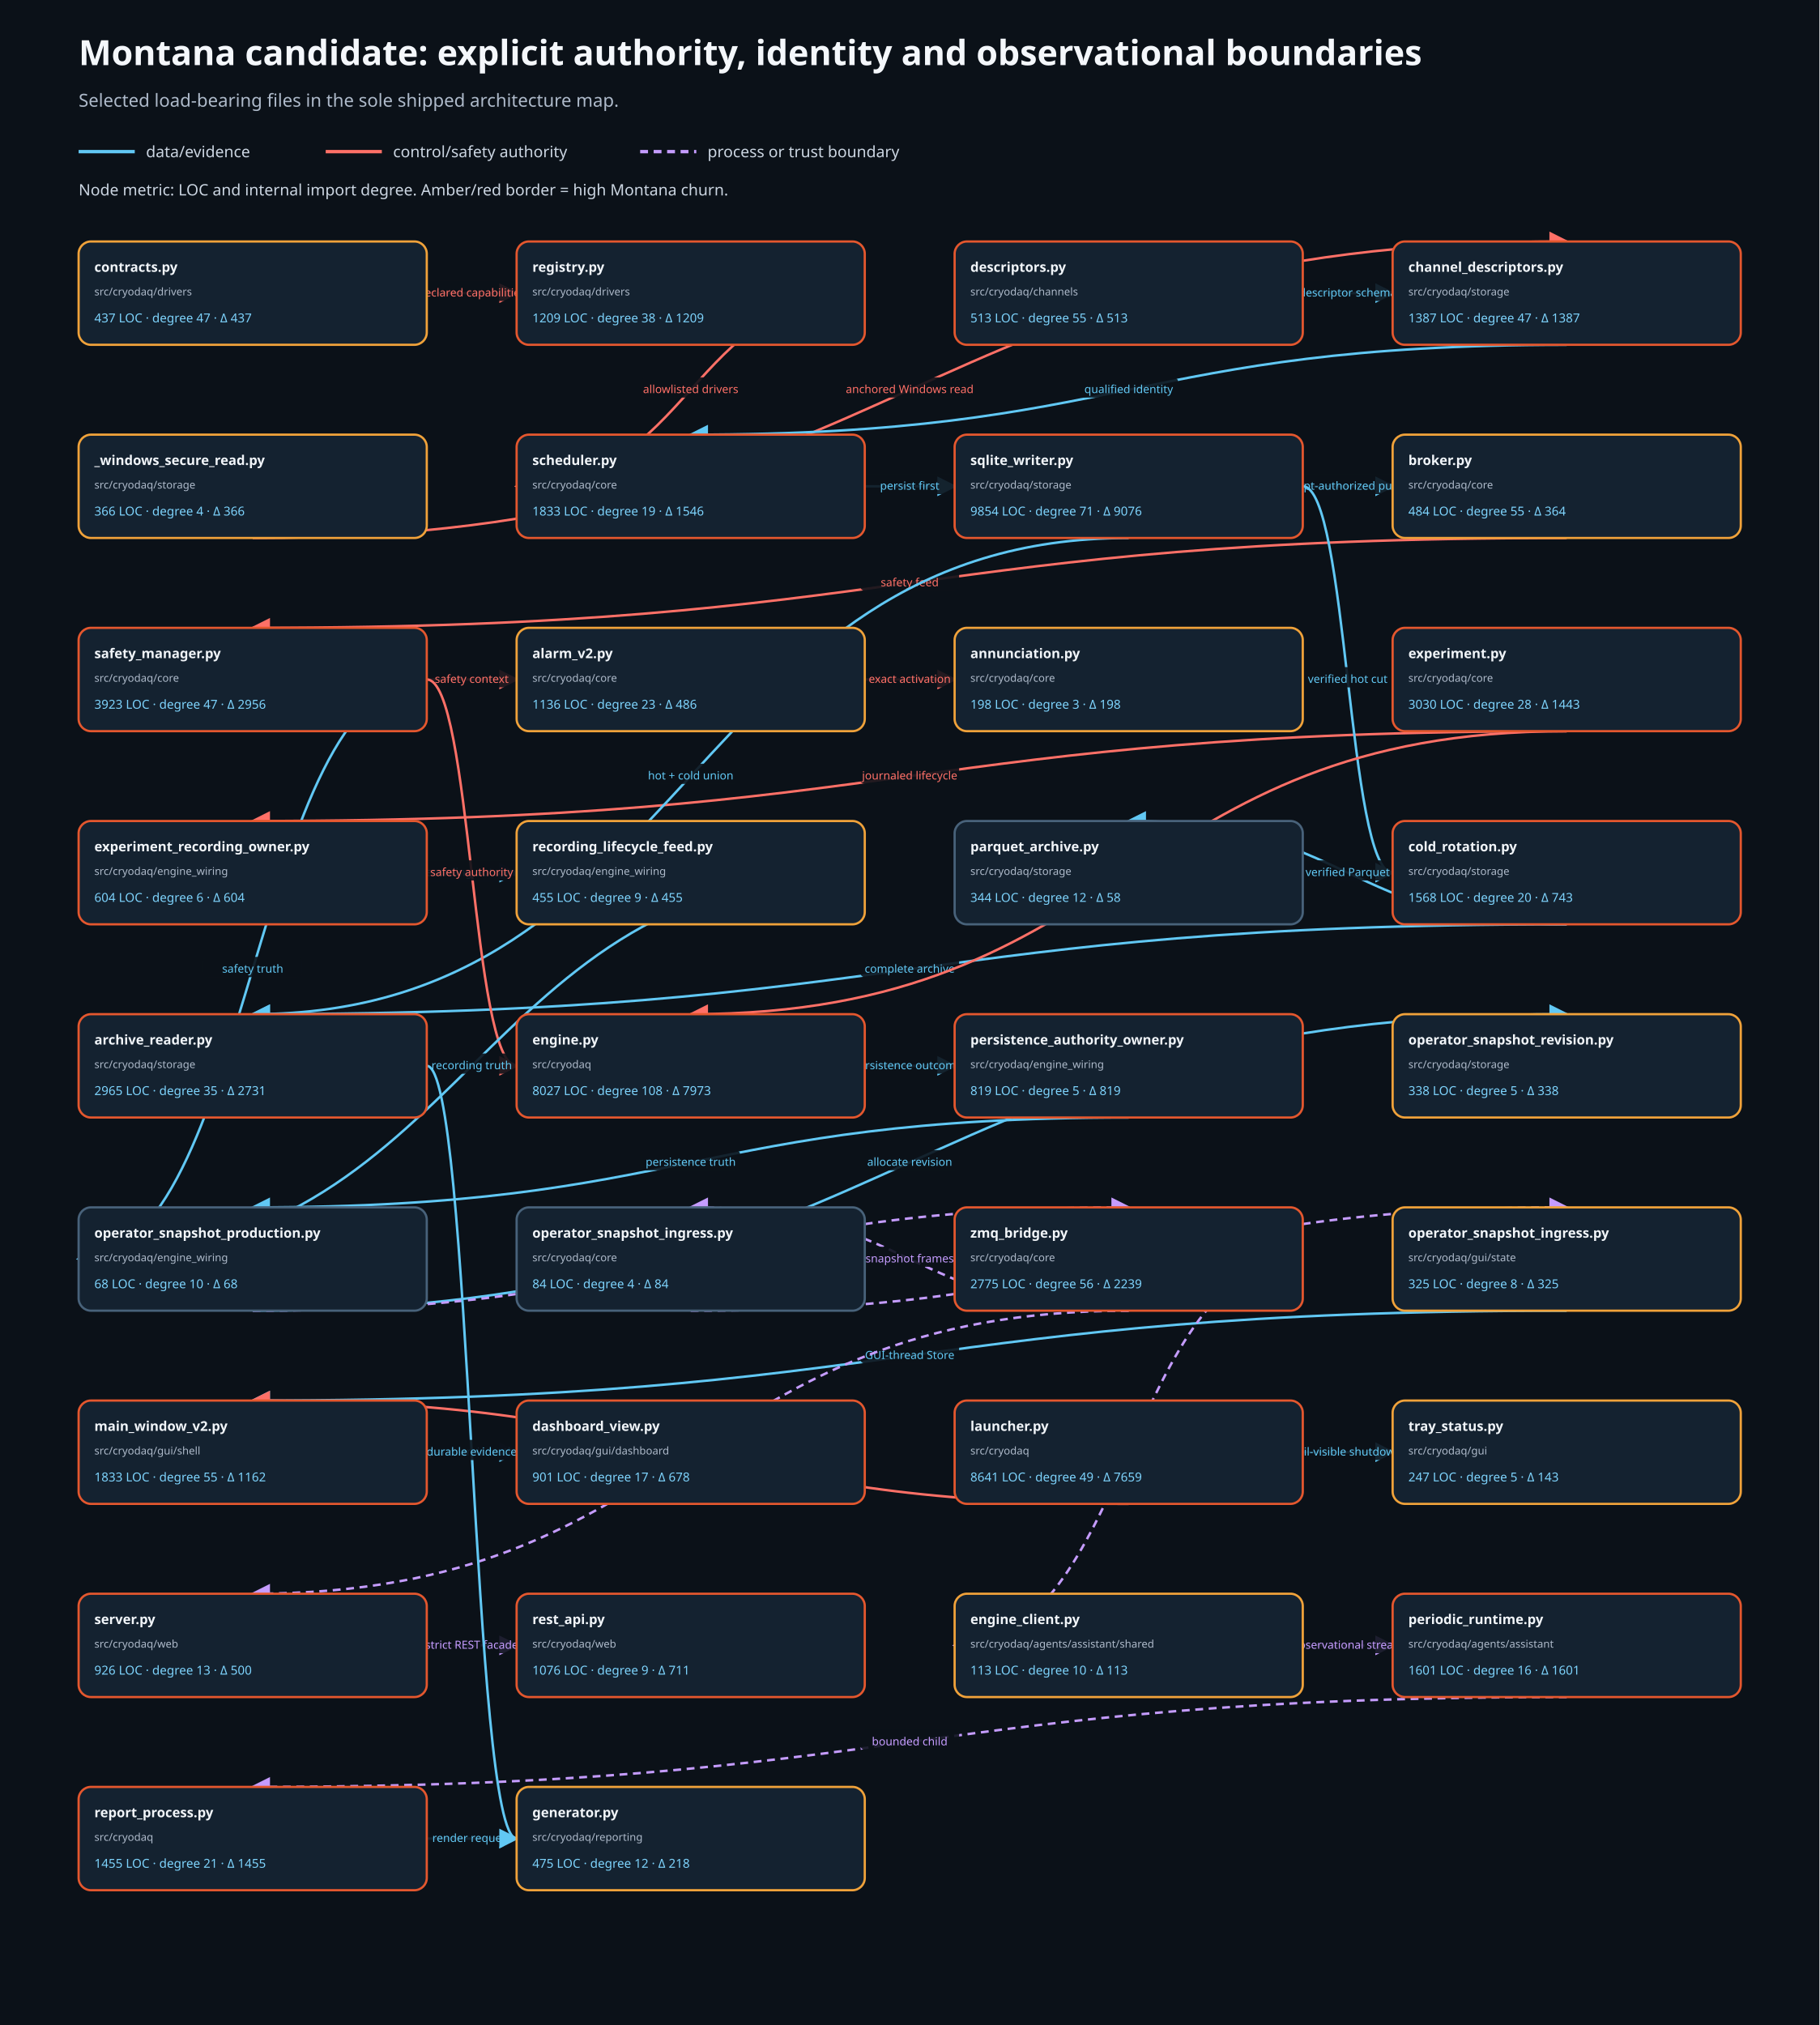
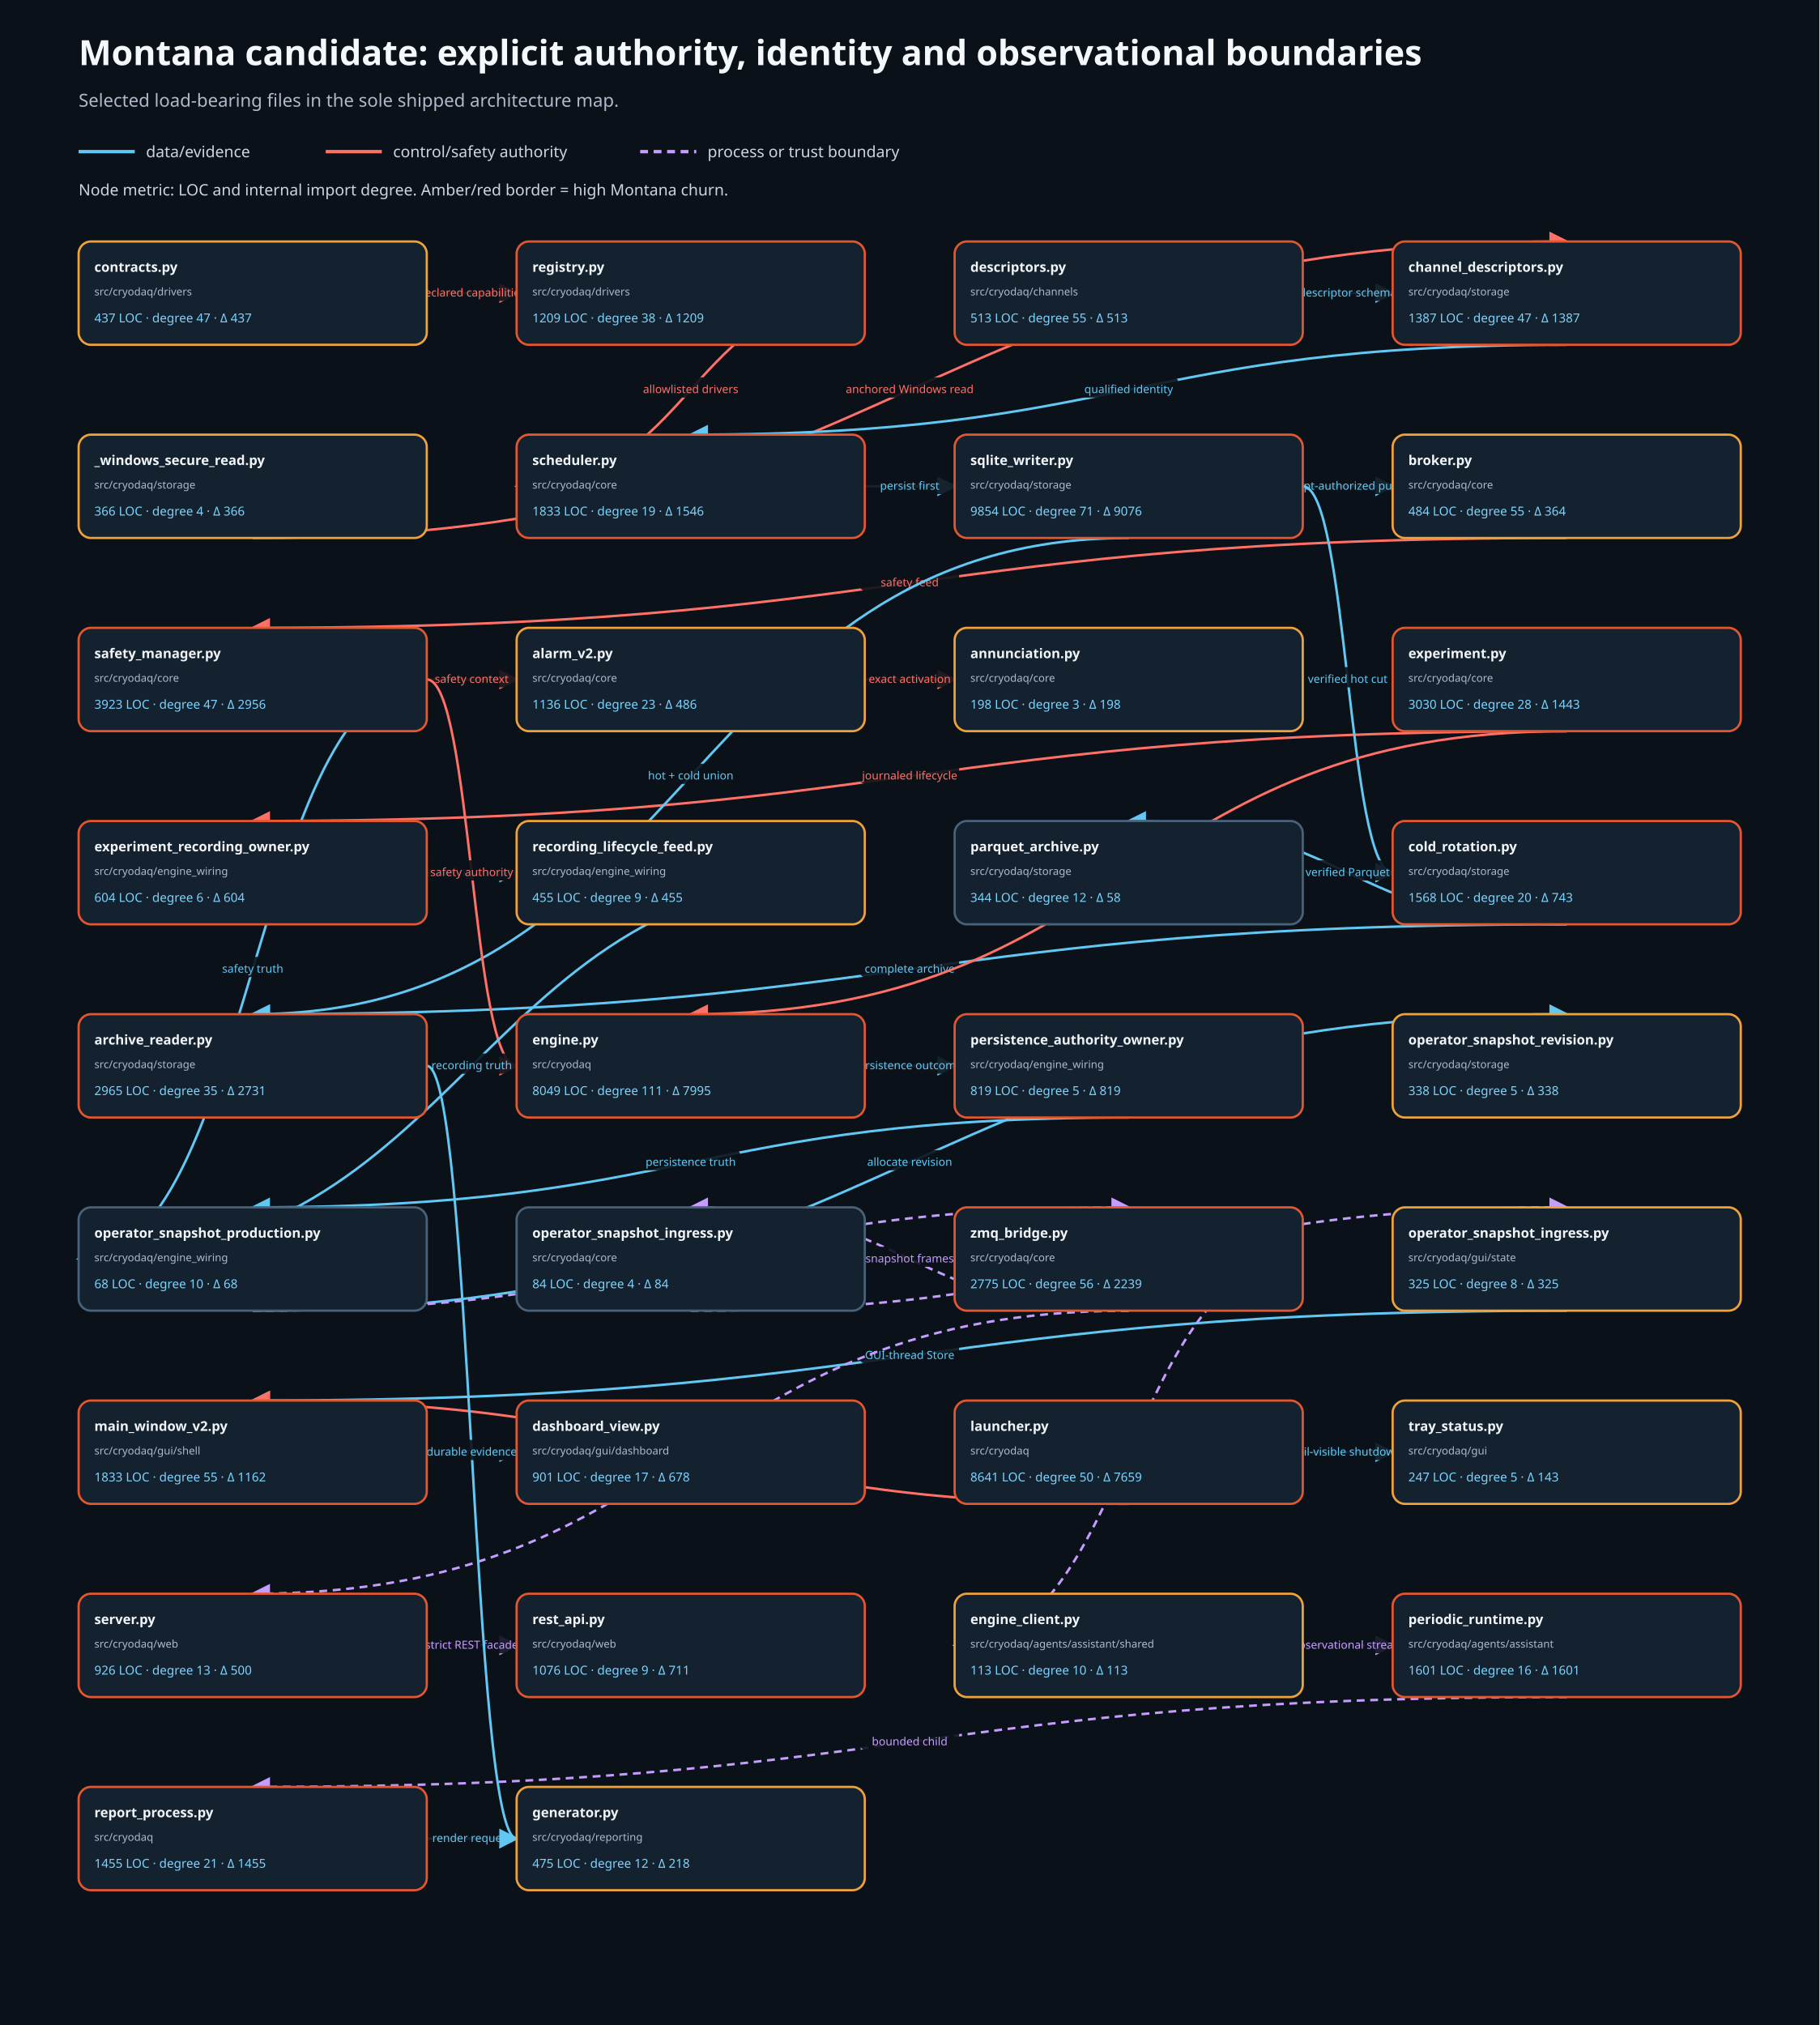
<svg xmlns="http://www.w3.org/2000/svg" role="img" aria-labelledby="title desc" viewBox="0 0 1620 1803" width="1620" height="1803">
  <defs>
    <marker id="dataArrow" markerWidth="8" markerHeight="8" refX="7" refY="4" orient="auto">
      <path d="M0,0 L8,4 L0,8 Z" fill="#61c8f4" />
    </marker>
    <marker id="controlArrow" markerWidth="8" markerHeight="8" refX="7" refY="4" orient="auto">
      <path d="M0,0 L8,4 L0,8 Z" fill="#ff7067" />
    </marker>
    <marker id="boundaryArrow" markerWidth="8" markerHeight="8" refX="7" refY="4" orient="auto">
      <path d="M0,0 L8,4 L0,8 Z" fill="#c59cff" />
    </marker>
  </defs>
  <rect width="100%" height="100%" fill="#0b1118" />
  <text x="70" y="58" fill="#f4f7fb" font-family="Segoe UI, sans-serif" font-size="31" font-weight="700">Montana candidate: explicit authority, identity and observational boundaries</text>
  <text x="70" y="95" fill="#aebaca" font-family="Segoe UI, sans-serif" font-size="16">Selected load-bearing files in the sole shipped architecture map.</text>
  <g aria-label="Legend" font-family="Segoe UI, sans-serif" font-size="14">
    <line x1="70" y1="135" x2="120" y2="135" stroke="#61c8f4" stroke-width="3" />
    <text x="130" y="140" fill="#cbd5e1">data/evidence</text>
    <line x1="290" y1="135" x2="340" y2="135" stroke="#ff7067" stroke-width="3" />
    <text x="350" y="140" fill="#cbd5e1">control/safety authority</text>
    <line x1="570" y1="135" x2="620" y2="135" stroke="#c59cff" stroke-width="3" stroke-dasharray="7 5" />
    <text x="630" y="140" fill="#cbd5e1">process or trust boundary</text>
    <text x="70" y="174" fill="#cbd5e1">Node metric: LOC and internal import degree. Amber/red border = high Montana churn.</text>
  </g>
  <g class="architecture-edges" fill="none">
    <path d="M380,261.0 C420.0,261.0 420.0,261.0 460,261.0" stroke="#ff7067" stroke-width="2.2" marker-end="url(#controlArrow)" />
    <rect x="376.0" y="250.0" width="88" height="18" rx="4" fill="#0b1118" opacity=".9" />
    <text x="420.0" y="264.0" text-anchor="middle" fill="#ff7067" font-family="Segoe UI, sans-serif" font-size="10">declared capabilities</text>
    <path d="M770,261.0 C615.0,261.0 615.0,433.0 460,433.0" stroke="#ff7067" stroke-width="2.2" marker-end="url(#controlArrow)" />
    <rect x="571.0" y="336.0" width="88" height="18" rx="4" fill="#0b1118" opacity=".9" />
    <text x="615.0" y="350.0" text-anchor="middle" fill="#ff7067" font-family="Segoe UI, sans-serif" font-size="10">allowlisted drivers</text>
    <path d="M1160,261.0 C1200.0,261.0 1200.0,261.0 1240,261.0" stroke="#61c8f4" stroke-width="2.2" marker-end="url(#dataArrow)" />
    <rect x="1156.0" y="250.0" width="88" height="18" rx="4" fill="#0b1118" opacity=".9" />
    <text x="1200.0" y="264.0" text-anchor="middle" fill="#61c8f4" font-family="Segoe UI, sans-serif" font-size="10">descriptor schema</text>
    <path d="M225.0,479 C810.0,479 810.0,215 1395.0,215" stroke="#ff7067" stroke-width="2.2" marker-end="url(#controlArrow)" />
    <rect x="766.0" y="336.0" width="88" height="18" rx="4" fill="#0b1118" opacity=".9" />
    <text x="810.0" y="350.0" text-anchor="middle" fill="#ff7067" font-family="Segoe UI, sans-serif" font-size="10">anchored Windows read</text>
    <path d="M1395.0,307 C1005.0,307 1005.0,387 615.0,387" stroke="#61c8f4" stroke-width="2.2" marker-end="url(#dataArrow)" />
    <rect x="961.0" y="336.0" width="88" height="18" rx="4" fill="#0b1118" opacity=".9" />
    <text x="1005.0" y="350.0" text-anchor="middle" fill="#61c8f4" font-family="Segoe UI, sans-serif" font-size="10">qualified identity</text>
    <path d="M770,433.0 C810.0,433.0 810.0,433.0 850,433.0" stroke="#61c8f4" stroke-width="2.2" marker-end="url(#dataArrow)" />
    <rect x="766.0" y="422.0" width="88" height="18" rx="4" fill="#0b1118" opacity=".9" />
    <text x="810.0" y="436.0" text-anchor="middle" fill="#61c8f4" font-family="Segoe UI, sans-serif" font-size="10">persist first</text>
    <path d="M1160,433.0 C1200.0,433.0 1200.0,433.0 1240,433.0" stroke="#61c8f4" stroke-width="2.2" marker-end="url(#dataArrow)" />
    <rect x="1156.0" y="422.0" width="88" height="18" rx="4" fill="#0b1118" opacity=".9" />
    <text x="1200.0" y="436.0" text-anchor="middle" fill="#61c8f4" font-family="Segoe UI, sans-serif" font-size="10">receipt-authorized publish</text>
    <path d="M1395.0,479 C810.0,479 810.0,559 225.0,559" stroke="#ff7067" stroke-width="2.2" marker-end="url(#controlArrow)" />
    <rect x="766.0" y="508.0" width="88" height="18" rx="4" fill="#0b1118" opacity=".9" />
    <text x="810.0" y="522.0" text-anchor="middle" fill="#ff7067" font-family="Segoe UI, sans-serif" font-size="10">safety feed</text>
    <path d="M380,605.0 C420.0,605.0 420.0,605.0 460,605.0" stroke="#ff7067" stroke-width="2.2" marker-end="url(#controlArrow)" />
    <rect x="376.0" y="594.0" width="88" height="18" rx="4" fill="#0b1118" opacity=".9" />
    <text x="420.0" y="608.0" text-anchor="middle" fill="#ff7067" font-family="Segoe UI, sans-serif" font-size="10">safety context</text>
    <path d="M770,605.0 C810.0,605.0 810.0,605.0 850,605.0" stroke="#ff7067" stroke-width="2.2" marker-end="url(#controlArrow)" />
    <rect x="766.0" y="594.0" width="88" height="18" rx="4" fill="#0b1118" opacity=".9" />
    <text x="810.0" y="608.0" text-anchor="middle" fill="#ff7067" font-family="Segoe UI, sans-serif" font-size="10">exact activation</text>
    <path d="M1395.0,651 C810.0,651 810.0,731 225.0,731" stroke="#ff7067" stroke-width="2.2" marker-end="url(#controlArrow)" />
    <rect x="766.0" y="680.0" width="88" height="18" rx="4" fill="#0b1118" opacity=".9" />
    <text x="810.0" y="694.0" text-anchor="middle" fill="#ff7067" font-family="Segoe UI, sans-serif" font-size="10">journaled lifecycle</text>
    <path d="M380,777.0 C420.0,777.0 420.0,777.0 460,777.0" stroke="#61c8f4" stroke-width="2.2" marker-end="url(#dataArrow)" />
    <rect x="376.0" y="766.0" width="88" height="18" rx="4" fill="#0b1118" opacity=".9" />
    <text x="420.0" y="780.0" text-anchor="middle" fill="#61c8f4" font-family="Segoe UI, sans-serif" font-size="10">recording outcome</text>
    <path d="M1160,433.0 C1200.0,433.0 1200.0,777.0 1240,777.0" stroke="#61c8f4" stroke-width="2.2" marker-end="url(#dataArrow)" />
    <rect x="1156.0" y="594.0" width="88" height="18" rx="4" fill="#0b1118" opacity=".9" />
    <text x="1200.0" y="608.0" text-anchor="middle" fill="#61c8f4" font-family="Segoe UI, sans-serif" font-size="10">verified hot cut</text>
    <path d="M1395.0,823 C1200.0,823 1200.0,731 1005.0,731" stroke="#61c8f4" stroke-width="2.2" marker-end="url(#dataArrow)" />
    <rect x="1156.0" y="766.0" width="88" height="18" rx="4" fill="#0b1118" opacity=".9" />
    <text x="1200.0" y="780.0" text-anchor="middle" fill="#61c8f4" font-family="Segoe UI, sans-serif" font-size="10">verified Parquet</text>
    <path d="M1395.0,823 C810.0,823 810.0,903 225.0,903" stroke="#61c8f4" stroke-width="2.2" marker-end="url(#dataArrow)" />
    <rect x="766.0" y="852.0" width="88" height="18" rx="4" fill="#0b1118" opacity=".9" />
    <text x="810.0" y="866.0" text-anchor="middle" fill="#61c8f4" font-family="Segoe UI, sans-serif" font-size="10">complete archive</text>
    <path d="M1005.0,479 C615.0,479 615.0,903 225.0,903" stroke="#61c8f4" stroke-width="2.2" marker-end="url(#dataArrow)" />
    <rect x="571.0" y="680.0" width="88" height="18" rx="4" fill="#0b1118" opacity=".9" />
    <text x="615.0" y="694.0" text-anchor="middle" fill="#61c8f4" font-family="Segoe UI, sans-serif" font-size="10">hot + cold union</text>
    <path d="M380,605.0 C420.0,605.0 420.0,949.0 460,949.0" stroke="#ff7067" stroke-width="2.2" marker-end="url(#controlArrow)" />
    <rect x="376.0" y="766.0" width="88" height="18" rx="4" fill="#0b1118" opacity=".9" />
    <text x="420.0" y="780.0" text-anchor="middle" fill="#ff7067" font-family="Segoe UI, sans-serif" font-size="10">safety authority</text>
    <path d="M1395.0,651 C1005.0,651 1005.0,903 615.0,903" stroke="#ff7067" stroke-width="2.2" marker-end="url(#controlArrow)" />
    <rect x="961.0" y="766.0" width="88" height="18" rx="4" fill="#0b1118" opacity=".9" />
    <text x="1005.0" y="780.0" text-anchor="middle" fill="#ff7067" font-family="Segoe UI, sans-serif" font-size="10">experiment commands</text>
    <path d="M770,949.0 C810.0,949.0 810.0,949.0 850,949.0" stroke="#61c8f4" stroke-width="2.2" marker-end="url(#dataArrow)" />
    <rect x="766.0" y="938.0" width="88" height="18" rx="4" fill="#0b1118" opacity=".9" />
    <text x="810.0" y="952.0" text-anchor="middle" fill="#61c8f4" font-family="Segoe UI, sans-serif" font-size="10">persistence outcomes</text>
    <path d="M770,777.0 C420.0,777.0 420.0,1121.0 70,1121.0" stroke="#61c8f4" stroke-width="2.2" marker-end="url(#dataArrow)" />
    <rect x="376.0" y="938.0" width="88" height="18" rx="4" fill="#0b1118" opacity=".9" />
    <text x="420.0" y="952.0" text-anchor="middle" fill="#61c8f4" font-family="Segoe UI, sans-serif" font-size="10">recording truth</text>
    <path d="M1005.0,995 C615.0,995 615.0,1075 225.0,1075" stroke="#61c8f4" stroke-width="2.2" marker-end="url(#dataArrow)" />
    <rect x="571.0" y="1024.0" width="88" height="18" rx="4" fill="#0b1118" opacity=".9" />
    <text x="615.0" y="1038.0" text-anchor="middle" fill="#61c8f4" font-family="Segoe UI, sans-serif" font-size="10">persistence truth</text>
    <path d="M380,605.0 C225.0,605.0 225.0,1121.0 70,1121.0" stroke="#61c8f4" stroke-width="2.2" marker-end="url(#dataArrow)" />
    <rect x="181.0" y="852.0" width="88" height="18" rx="4" fill="#0b1118" opacity=".9" />
    <text x="225.0" y="866.0" text-anchor="middle" fill="#61c8f4" font-family="Segoe UI, sans-serif" font-size="10">safety truth</text>
    <path d="M225.0,1167 C810.0,1167 810.0,903 1395.0,903" stroke="#61c8f4" stroke-width="2.2" marker-end="url(#dataArrow)" />
    <rect x="766.0" y="1024.0" width="88" height="18" rx="4" fill="#0b1118" opacity=".9" />
    <text x="810.0" y="1038.0" text-anchor="middle" fill="#61c8f4" font-family="Segoe UI, sans-serif" font-size="10">allocate revision</text>
    <path d="M225.0,1167 C615.0,1167 615.0,1075 1005.0,1075" stroke="#c59cff" stroke-width="2.2" marker-end="url(#boundaryArrow)" stroke-dasharray="7 5" />
    <rect x="571.0" y="1110.0" width="88" height="18" rx="4" fill="#0b1118" opacity=".9" />
    <text x="615.0" y="1124.0" text-anchor="middle" fill="#c59cff" font-family="Segoe UI, sans-serif" font-size="10">revisioned PUB</text>
    <path d="M1005.0,1167 C810.0,1167 810.0,1075 615.0,1075" stroke="#c59cff" stroke-width="2.2" marker-end="url(#boundaryArrow)" stroke-dasharray="7 5" />
    <rect x="766.0" y="1110.0" width="88" height="18" rx="4" fill="#0b1118" opacity=".9" />
    <text x="810.0" y="1124.0" text-anchor="middle" fill="#c59cff" font-family="Segoe UI, sans-serif" font-size="10">snapshot frames</text>
    <path d="M615.0,1167 C1005.0,1167 1005.0,1075 1395.0,1075" stroke="#c59cff" stroke-width="2.2" marker-end="url(#boundaryArrow)" stroke-dasharray="7 5" />
    <rect x="961.0" y="1110.0" width="88" height="18" rx="4" fill="#0b1118" opacity=".9" />
    <text x="1005.0" y="1124.0" text-anchor="middle" fill="#c59cff" font-family="Segoe UI, sans-serif" font-size="10">bounded queue</text>
    <path d="M1395.0,1167 C810.0,1167 810.0,1247 225.0,1247" stroke="#61c8f4" stroke-width="2.2" marker-end="url(#dataArrow)" />
    <rect x="766.0" y="1196.0" width="88" height="18" rx="4" fill="#0b1118" opacity=".9" />
    <text x="810.0" y="1210.0" text-anchor="middle" fill="#61c8f4" font-family="Segoe UI, sans-serif" font-size="10">GUI-thread Store</text>
    <path d="M380,1293.0 C420.0,1293.0 420.0,1293.0 460,1293.0" stroke="#61c8f4" stroke-width="2.2" marker-end="url(#dataArrow)" />
    <rect x="376.0" y="1282.0" width="88" height="18" rx="4" fill="#0b1118" opacity=".9" />
    <text x="420.0" y="1296.0" text-anchor="middle" fill="#61c8f4" font-family="Segoe UI, sans-serif" font-size="10">panoramic truth</text>
    <path d="M1005.0,1339 C615.0,1339 615.0,1247 225.0,1247" stroke="#ff7067" stroke-width="2.2" marker-end="url(#controlArrow)" />
    <rect x="571.0" y="1282.0" width="88" height="18" rx="4" fill="#0b1118" opacity=".9" />
    <text x="615.0" y="1296.0" text-anchor="middle" fill="#ff7067" font-family="Segoe UI, sans-serif" font-size="10">owns GUI lifecycle</text>
    <path d="M1160,1293.0 C1200.0,1293.0 1200.0,1293.0 1240,1293.0" stroke="#61c8f4" stroke-width="2.2" marker-end="url(#dataArrow)" />
    <rect x="1156.0" y="1282.0" width="88" height="18" rx="4" fill="#0b1118" opacity=".9" />
    <text x="1200.0" y="1296.0" text-anchor="middle" fill="#61c8f4" font-family="Segoe UI, sans-serif" font-size="10">fail-visible shutdown</text>
    <path d="M1005.0,1167 C615.0,1167 615.0,1419 225.0,1419" stroke="#c59cff" stroke-width="2.2" marker-end="url(#boundaryArrow)" stroke-dasharray="7 5" />
    <rect x="571.0" y="1282.0" width="88" height="18" rx="4" fill="#0b1118" opacity=".9" />
    <text x="615.0" y="1296.0" text-anchor="middle" fill="#c59cff" font-family="Segoe UI, sans-serif" font-size="10">monitoring transport</text>
    <path d="M380,1465.0 C420.0,1465.0 420.0,1465.0 460,1465.0" stroke="#c59cff" stroke-width="2.2" marker-end="url(#boundaryArrow)" stroke-dasharray="7 5" />
    <rect x="376.0" y="1454.0" width="88" height="18" rx="4" fill="#0b1118" opacity=".9" />
    <text x="420.0" y="1468.0" text-anchor="middle" fill="#c59cff" font-family="Segoe UI, sans-serif" font-size="10">strict REST facade</text>
    <path d="M1160,1121.0 C1005.0,1121.0 1005.0,1465.0 850,1465.0" stroke="#c59cff" stroke-width="2.2" marker-end="url(#boundaryArrow)" stroke-dasharray="7 5" />
    <rect x="961.0" y="1282.0" width="88" height="18" rx="4" fill="#0b1118" opacity=".9" />
    <text x="1005.0" y="1296.0" text-anchor="middle" fill="#c59cff" font-family="Segoe UI, sans-serif" font-size="10">allowlisted query</text>
    <path d="M1160,1465.0 C1200.0,1465.0 1200.0,1465.0 1240,1465.0" stroke="#c59cff" stroke-width="2.2" marker-end="url(#boundaryArrow)" stroke-dasharray="7 5" />
    <rect x="1156.0" y="1454.0" width="88" height="18" rx="4" fill="#0b1118" opacity=".9" />
    <text x="1200.0" y="1468.0" text-anchor="middle" fill="#c59cff" font-family="Segoe UI, sans-serif" font-size="10">observational stream</text>
    <path d="M1395.0,1511 C810.0,1511 810.0,1591 225.0,1591" stroke="#c59cff" stroke-width="2.2" marker-end="url(#boundaryArrow)" stroke-dasharray="7 5" />
    <rect x="766.0" y="1540.0" width="88" height="18" rx="4" fill="#0b1118" opacity=".9" />
    <text x="810.0" y="1554.0" text-anchor="middle" fill="#c59cff" font-family="Segoe UI, sans-serif" font-size="10">bounded child</text>
    <path d="M380,1637.0 C420.0,1637.0 420.0,1637.0 460,1637.0" stroke="#61c8f4" stroke-width="2.2" marker-end="url(#dataArrow)" />
    <rect x="376.0" y="1626.0" width="88" height="18" rx="4" fill="#0b1118" opacity=".9" />
    <text x="420.0" y="1640.0" text-anchor="middle" fill="#61c8f4" font-family="Segoe UI, sans-serif" font-size="10">render request</text>
    <path d="M380,949.0 C420.0,949.0 420.0,1637.0 460,1637.0" stroke="#61c8f4" stroke-width="2.2" marker-end="url(#dataArrow)" />
    <rect x="376.0" y="1282.0" width="88" height="18" rx="4" fill="#0b1118" opacity=".9" />
    <text x="420.0" y="1296.0" text-anchor="middle" fill="#61c8f4" font-family="Segoe UI, sans-serif" font-size="10">durable evidence</text>
  </g>
  <g class="important-files" font-family="Segoe UI, sans-serif">
    <g class="file-node" data-path="src/cryodaq/drivers/contracts.py" data-kind="blob" role="group" aria-label="src/cryodaq/drivers/contracts.py | 437 LOC | internal degree 47 | churn 437">
      <rect x="70" y="215" width="310" height="92" rx="11" fill="#142230" stroke="#f0a23a" stroke-width="2" />
      <text x="84" y="242" fill="#f1f5f9" font-size="12" font-weight="700">contracts.py</text>
      <text x="84" y="263" fill="#aebaca" font-size="9.5">src/cryodaq/drivers</text>
      <text x="84" y="287" fill="#7dd3fc" font-size="11">437 LOC · degree 47 · Δ 437</text>
    </g>
    <g class="file-node" data-path="src/cryodaq/drivers/registry.py" data-kind="blob" role="group" aria-label="src/cryodaq/drivers/registry.py | 1209 LOC | internal degree 38 | churn 1209">
      <rect x="460" y="215" width="310" height="92" rx="11" fill="#142230" stroke="#e4572e" stroke-width="2" />
      <text x="474" y="242" fill="#f1f5f9" font-size="12" font-weight="700">registry.py</text>
      <text x="474" y="263" fill="#aebaca" font-size="9.5">src/cryodaq/drivers</text>
      <text x="474" y="287" fill="#7dd3fc" font-size="11">1209 LOC · degree 38 · Δ 1209</text>
    </g>
    <g class="file-node" data-path="src/cryodaq/channels/descriptors.py" data-kind="blob" role="group" aria-label="src/cryodaq/channels/descriptors.py | 513 LOC | internal degree 55 | churn 513">
      <rect x="850" y="215" width="310" height="92" rx="11" fill="#142230" stroke="#e4572e" stroke-width="2" />
      <text x="864" y="242" fill="#f1f5f9" font-size="12" font-weight="700">descriptors.py</text>
      <text x="864" y="263" fill="#aebaca" font-size="9.5">src/cryodaq/channels</text>
      <text x="864" y="287" fill="#7dd3fc" font-size="11">513 LOC · degree 55 · Δ 513</text>
    </g>
    <g class="file-node" data-path="src/cryodaq/storage/channel_descriptors.py" data-kind="blob" role="group" aria-label="src/cryodaq/storage/channel_descriptors.py | 1387 LOC | internal degree 47 | churn 1387">
      <rect x="1240" y="215" width="310" height="92" rx="11" fill="#142230" stroke="#e4572e" stroke-width="2" />
      <text x="1254" y="242" fill="#f1f5f9" font-size="12" font-weight="700">channel_descriptors.py</text>
      <text x="1254" y="263" fill="#aebaca" font-size="9.5">src/cryodaq/storage</text>
      <text x="1254" y="287" fill="#7dd3fc" font-size="11">1387 LOC · degree 47 · Δ 1387</text>
    </g>
    <g class="file-node" data-path="src/cryodaq/storage/_windows_secure_read.py" data-kind="blob" role="group" aria-label="src/cryodaq/storage/_windows_secure_read.py | 366 LOC | internal degree 4 | churn 366">
      <rect x="70" y="387" width="310" height="92" rx="11" fill="#142230" stroke="#f0a23a" stroke-width="2" />
      <text x="84" y="414" fill="#f1f5f9" font-size="12" font-weight="700">_windows_secure_read.py</text>
      <text x="84" y="435" fill="#aebaca" font-size="9.5">src/cryodaq/storage</text>
      <text x="84" y="459" fill="#7dd3fc" font-size="11">366 LOC · degree 4 · Δ 366</text>
    </g>
    <g class="file-node" data-path="src/cryodaq/core/scheduler.py" data-kind="blob" role="group" aria-label="src/cryodaq/core/scheduler.py | 1833 LOC | internal degree 19 | churn 1546">
      <rect x="460" y="387" width="310" height="92" rx="11" fill="#142230" stroke="#e4572e" stroke-width="2" />
      <text x="474" y="414" fill="#f1f5f9" font-size="12" font-weight="700">scheduler.py</text>
      <text x="474" y="435" fill="#aebaca" font-size="9.5">src/cryodaq/core</text>
      <text x="474" y="459" fill="#7dd3fc" font-size="11">1833 LOC · degree 19 · Δ 1546</text>
    </g>
    <g class="file-node" data-path="src/cryodaq/storage/sqlite_writer.py" data-kind="blob" role="group" aria-label="src/cryodaq/storage/sqlite_writer.py | 9854 LOC | internal degree 71 | churn 9076">
      <rect x="850" y="387" width="310" height="92" rx="11" fill="#142230" stroke="#e4572e" stroke-width="2" />
      <text x="864" y="414" fill="#f1f5f9" font-size="12" font-weight="700">sqlite_writer.py</text>
      <text x="864" y="435" fill="#aebaca" font-size="9.5">src/cryodaq/storage</text>
      <text x="864" y="459" fill="#7dd3fc" font-size="11">9854 LOC · degree 71 · Δ 9076</text>
    </g>
    <g class="file-node" data-path="src/cryodaq/core/broker.py" data-kind="blob" role="group" aria-label="src/cryodaq/core/broker.py | 484 LOC | internal degree 55 | churn 364">
      <rect x="1240" y="387" width="310" height="92" rx="11" fill="#142230" stroke="#f0a23a" stroke-width="2" />
      <text x="1254" y="414" fill="#f1f5f9" font-size="12" font-weight="700">broker.py</text>
      <text x="1254" y="435" fill="#aebaca" font-size="9.5">src/cryodaq/core</text>
      <text x="1254" y="459" fill="#7dd3fc" font-size="11">484 LOC · degree 55 · Δ 364</text>
    </g>
    <g class="file-node" data-path="src/cryodaq/core/safety_manager.py" data-kind="blob" role="group" aria-label="src/cryodaq/core/safety_manager.py | 3923 LOC | internal degree 47 | churn 2956">
      <rect x="70" y="559" width="310" height="92" rx="11" fill="#142230" stroke="#e4572e" stroke-width="2" />
      <text x="84" y="586" fill="#f1f5f9" font-size="12" font-weight="700">safety_manager.py</text>
      <text x="84" y="607" fill="#aebaca" font-size="9.5">src/cryodaq/core</text>
      <text x="84" y="631" fill="#7dd3fc" font-size="11">3923 LOC · degree 47 · Δ 2956</text>
    </g>
    <g class="file-node" data-path="src/cryodaq/core/alarm_v2.py" data-kind="blob" role="group" aria-label="src/cryodaq/core/alarm_v2.py | 1136 LOC | internal degree 23 | churn 486">
      <rect x="460" y="559" width="310" height="92" rx="11" fill="#142230" stroke="#f0a23a" stroke-width="2" />
      <text x="474" y="586" fill="#f1f5f9" font-size="12" font-weight="700">alarm_v2.py</text>
      <text x="474" y="607" fill="#aebaca" font-size="9.5">src/cryodaq/core</text>
      <text x="474" y="631" fill="#7dd3fc" font-size="11">1136 LOC · degree 23 · Δ 486</text>
    </g>
    <g class="file-node" data-path="src/cryodaq/core/annunciation.py" data-kind="blob" role="group" aria-label="src/cryodaq/core/annunciation.py | 198 LOC | internal degree 3 | churn 198">
      <rect x="850" y="559" width="310" height="92" rx="11" fill="#142230" stroke="#f0a23a" stroke-width="2" />
      <text x="864" y="586" fill="#f1f5f9" font-size="12" font-weight="700">annunciation.py</text>
      <text x="864" y="607" fill="#aebaca" font-size="9.5">src/cryodaq/core</text>
      <text x="864" y="631" fill="#7dd3fc" font-size="11">198 LOC · degree 3 · Δ 198</text>
    </g>
    <g class="file-node" data-path="src/cryodaq/core/experiment.py" data-kind="blob" role="group" aria-label="src/cryodaq/core/experiment.py | 3030 LOC | internal degree 28 | churn 1443">
      <rect x="1240" y="559" width="310" height="92" rx="11" fill="#142230" stroke="#e4572e" stroke-width="2" />
      <text x="1254" y="586" fill="#f1f5f9" font-size="12" font-weight="700">experiment.py</text>
      <text x="1254" y="607" fill="#aebaca" font-size="9.5">src/cryodaq/core</text>
      <text x="1254" y="631" fill="#7dd3fc" font-size="11">3030 LOC · degree 28 · Δ 1443</text>
    </g>
    <g class="file-node" data-path="src/cryodaq/engine_wiring/experiment_recording_owner.py" data-kind="blob" role="group" aria-label="src/cryodaq/engine_wiring/experiment_recording_owner.py | 604 LOC | internal degree 6 | churn 604">
      <rect x="70" y="731" width="310" height="92" rx="11" fill="#142230" stroke="#e4572e" stroke-width="2" />
      <text x="84" y="758" fill="#f1f5f9" font-size="12" font-weight="700">experiment_recording_owner.py</text>
      <text x="84" y="779" fill="#aebaca" font-size="9.5">src/cryodaq/engine_wiring</text>
      <text x="84" y="803" fill="#7dd3fc" font-size="11">604 LOC · degree 6 · Δ 604</text>
    </g>
    <g class="file-node" data-path="src/cryodaq/engine_wiring/recording_lifecycle_feed.py" data-kind="blob" role="group" aria-label="src/cryodaq/engine_wiring/recording_lifecycle_feed.py | 455 LOC | internal degree 9 | churn 455">
      <rect x="460" y="731" width="310" height="92" rx="11" fill="#142230" stroke="#f0a23a" stroke-width="2" />
      <text x="474" y="758" fill="#f1f5f9" font-size="12" font-weight="700">recording_lifecycle_feed.py</text>
      <text x="474" y="779" fill="#aebaca" font-size="9.5">src/cryodaq/engine_wiring</text>
      <text x="474" y="803" fill="#7dd3fc" font-size="11">455 LOC · degree 9 · Δ 455</text>
    </g>
    <g class="file-node" data-path="src/cryodaq/storage/parquet_archive.py" data-kind="blob" role="group" aria-label="src/cryodaq/storage/parquet_archive.py | 344 LOC | internal degree 12 | churn 58">
      <rect x="850" y="731" width="310" height="92" rx="11" fill="#142230" stroke="#48627a" stroke-width="2" />
      <text x="864" y="758" fill="#f1f5f9" font-size="12" font-weight="700">parquet_archive.py</text>
      <text x="864" y="779" fill="#aebaca" font-size="9.5">src/cryodaq/storage</text>
      <text x="864" y="803" fill="#7dd3fc" font-size="11">344 LOC · degree 12 · Δ 58</text>
    </g>
    <g class="file-node" data-path="src/cryodaq/storage/cold_rotation.py" data-kind="blob" role="group" aria-label="src/cryodaq/storage/cold_rotation.py | 1568 LOC | internal degree 20 | churn 743">
      <rect x="1240" y="731" width="310" height="92" rx="11" fill="#142230" stroke="#e4572e" stroke-width="2" />
      <text x="1254" y="758" fill="#f1f5f9" font-size="12" font-weight="700">cold_rotation.py</text>
      <text x="1254" y="779" fill="#aebaca" font-size="9.5">src/cryodaq/storage</text>
      <text x="1254" y="803" fill="#7dd3fc" font-size="11">1568 LOC · degree 20 · Δ 743</text>
    </g>
    <g class="file-node" data-path="src/cryodaq/storage/archive_reader.py" data-kind="blob" role="group" aria-label="src/cryodaq/storage/archive_reader.py | 2965 LOC | internal degree 35 | churn 2731">
      <rect x="70" y="903" width="310" height="92" rx="11" fill="#142230" stroke="#e4572e" stroke-width="2" />
      <text x="84" y="930" fill="#f1f5f9" font-size="12" font-weight="700">archive_reader.py</text>
      <text x="84" y="951" fill="#aebaca" font-size="9.5">src/cryodaq/storage</text>
      <text x="84" y="975" fill="#7dd3fc" font-size="11">2965 LOC · degree 35 · Δ 2731</text>
    </g>
-     <g class="file-node" data-path="src/cryodaq/engine.py" data-kind="blob" role="group" aria-label="src/cryodaq/engine.py | 8027 LOC | internal degree 108 | churn 7973">
+     <g class="file-node" data-path="src/cryodaq/engine.py" data-kind="blob" role="group" aria-label="src/cryodaq/engine.py | 8049 LOC | internal degree 111 | churn 7995">
      <rect x="460" y="903" width="310" height="92" rx="11" fill="#142230" stroke="#e4572e" stroke-width="2" />
      <text x="474" y="930" fill="#f1f5f9" font-size="12" font-weight="700">engine.py</text>
      <text x="474" y="951" fill="#aebaca" font-size="9.5">src/cryodaq</text>
-       <text x="474" y="975" fill="#7dd3fc" font-size="11">8027 LOC · degree 108 · Δ 7973</text>
+       <text x="474" y="975" fill="#7dd3fc" font-size="11">8049 LOC · degree 111 · Δ 7995</text>
    </g>
    <g class="file-node" data-path="src/cryodaq/engine_wiring/persistence_authority_owner.py" data-kind="blob" role="group" aria-label="src/cryodaq/engine_wiring/persistence_authority_owner.py | 819 LOC | internal degree 5 | churn 819">
      <rect x="850" y="903" width="310" height="92" rx="11" fill="#142230" stroke="#e4572e" stroke-width="2" />
      <text x="864" y="930" fill="#f1f5f9" font-size="12" font-weight="700">persistence_authority_owner.py</text>
      <text x="864" y="951" fill="#aebaca" font-size="9.5">src/cryodaq/engine_wiring</text>
      <text x="864" y="975" fill="#7dd3fc" font-size="11">819 LOC · degree 5 · Δ 819</text>
    </g>
    <g class="file-node" data-path="src/cryodaq/storage/operator_snapshot_revision.py" data-kind="blob" role="group" aria-label="src/cryodaq/storage/operator_snapshot_revision.py | 338 LOC | internal degree 5 | churn 338">
      <rect x="1240" y="903" width="310" height="92" rx="11" fill="#142230" stroke="#f0a23a" stroke-width="2" />
      <text x="1254" y="930" fill="#f1f5f9" font-size="12" font-weight="700">operator_snapshot_revision.py</text>
      <text x="1254" y="951" fill="#aebaca" font-size="9.5">src/cryodaq/storage</text>
      <text x="1254" y="975" fill="#7dd3fc" font-size="11">338 LOC · degree 5 · Δ 338</text>
    </g>
    <g class="file-node" data-path="src/cryodaq/engine_wiring/operator_snapshot_production.py" data-kind="blob" role="group" aria-label="src/cryodaq/engine_wiring/operator_snapshot_production.py | 68 LOC | internal degree 10 | churn 68">
      <rect x="70" y="1075" width="310" height="92" rx="11" fill="#142230" stroke="#48627a" stroke-width="2" />
      <text x="84" y="1102" fill="#f1f5f9" font-size="12" font-weight="700">operator_snapshot_production.py</text>
      <text x="84" y="1123" fill="#aebaca" font-size="9.5">src/cryodaq/engine_wiring</text>
      <text x="84" y="1147" fill="#7dd3fc" font-size="11">68 LOC · degree 10 · Δ 68</text>
    </g>
    <g class="file-node" data-path="src/cryodaq/core/operator_snapshot_ingress.py" data-kind="blob" role="group" aria-label="src/cryodaq/core/operator_snapshot_ingress.py | 84 LOC | internal degree 4 | churn 84">
      <rect x="460" y="1075" width="310" height="92" rx="11" fill="#142230" stroke="#48627a" stroke-width="2" />
      <text x="474" y="1102" fill="#f1f5f9" font-size="12" font-weight="700">operator_snapshot_ingress.py</text>
      <text x="474" y="1123" fill="#aebaca" font-size="9.5">src/cryodaq/core</text>
      <text x="474" y="1147" fill="#7dd3fc" font-size="11">84 LOC · degree 4 · Δ 84</text>
    </g>
    <g class="file-node" data-path="src/cryodaq/core/zmq_bridge.py" data-kind="blob" role="group" aria-label="src/cryodaq/core/zmq_bridge.py | 2775 LOC | internal degree 56 | churn 2239">
      <rect x="850" y="1075" width="310" height="92" rx="11" fill="#142230" stroke="#e4572e" stroke-width="2" />
      <text x="864" y="1102" fill="#f1f5f9" font-size="12" font-weight="700">zmq_bridge.py</text>
      <text x="864" y="1123" fill="#aebaca" font-size="9.5">src/cryodaq/core</text>
      <text x="864" y="1147" fill="#7dd3fc" font-size="11">2775 LOC · degree 56 · Δ 2239</text>
    </g>
    <g class="file-node" data-path="src/cryodaq/gui/state/operator_snapshot_ingress.py" data-kind="blob" role="group" aria-label="src/cryodaq/gui/state/operator_snapshot_ingress.py | 325 LOC | internal degree 8 | churn 325">
      <rect x="1240" y="1075" width="310" height="92" rx="11" fill="#142230" stroke="#f0a23a" stroke-width="2" />
      <text x="1254" y="1102" fill="#f1f5f9" font-size="12" font-weight="700">operator_snapshot_ingress.py</text>
      <text x="1254" y="1123" fill="#aebaca" font-size="9.5">src/cryodaq/gui/state</text>
      <text x="1254" y="1147" fill="#7dd3fc" font-size="11">325 LOC · degree 8 · Δ 325</text>
    </g>
    <g class="file-node" data-path="src/cryodaq/gui/shell/main_window_v2.py" data-kind="blob" role="group" aria-label="src/cryodaq/gui/shell/main_window_v2.py | 1833 LOC | internal degree 55 | churn 1162">
      <rect x="70" y="1247" width="310" height="92" rx="11" fill="#142230" stroke="#e4572e" stroke-width="2" />
      <text x="84" y="1274" fill="#f1f5f9" font-size="12" font-weight="700">main_window_v2.py</text>
      <text x="84" y="1295" fill="#aebaca" font-size="9.5">src/cryodaq/gui/shell</text>
      <text x="84" y="1319" fill="#7dd3fc" font-size="11">1833 LOC · degree 55 · Δ 1162</text>
    </g>
    <g class="file-node" data-path="src/cryodaq/gui/dashboard/dashboard_view.py" data-kind="blob" role="group" aria-label="src/cryodaq/gui/dashboard/dashboard_view.py | 901 LOC | internal degree 17 | churn 678">
      <rect x="460" y="1247" width="310" height="92" rx="11" fill="#142230" stroke="#e4572e" stroke-width="2" />
      <text x="474" y="1274" fill="#f1f5f9" font-size="12" font-weight="700">dashboard_view.py</text>
      <text x="474" y="1295" fill="#aebaca" font-size="9.5">src/cryodaq/gui/dashboard</text>
      <text x="474" y="1319" fill="#7dd3fc" font-size="11">901 LOC · degree 17 · Δ 678</text>
    </g>
-     <g class="file-node" data-path="src/cryodaq/launcher.py" data-kind="blob" role="group" aria-label="src/cryodaq/launcher.py | 8641 LOC | internal degree 49 | churn 7659">
+     <g class="file-node" data-path="src/cryodaq/launcher.py" data-kind="blob" role="group" aria-label="src/cryodaq/launcher.py | 8641 LOC | internal degree 50 | churn 7659">
      <rect x="850" y="1247" width="310" height="92" rx="11" fill="#142230" stroke="#e4572e" stroke-width="2" />
      <text x="864" y="1274" fill="#f1f5f9" font-size="12" font-weight="700">launcher.py</text>
      <text x="864" y="1295" fill="#aebaca" font-size="9.5">src/cryodaq</text>
-       <text x="864" y="1319" fill="#7dd3fc" font-size="11">8641 LOC · degree 49 · Δ 7659</text>
+       <text x="864" y="1319" fill="#7dd3fc" font-size="11">8641 LOC · degree 50 · Δ 7659</text>
    </g>
    <g class="file-node" data-path="src/cryodaq/gui/tray_status.py" data-kind="blob" role="group" aria-label="src/cryodaq/gui/tray_status.py | 247 LOC | internal degree 5 | churn 143">
      <rect x="1240" y="1247" width="310" height="92" rx="11" fill="#142230" stroke="#f0a23a" stroke-width="2" />
      <text x="1254" y="1274" fill="#f1f5f9" font-size="12" font-weight="700">tray_status.py</text>
      <text x="1254" y="1295" fill="#aebaca" font-size="9.5">src/cryodaq/gui</text>
      <text x="1254" y="1319" fill="#7dd3fc" font-size="11">247 LOC · degree 5 · Δ 143</text>
    </g>
    <g class="file-node" data-path="src/cryodaq/web/server.py" data-kind="blob" role="group" aria-label="src/cryodaq/web/server.py | 926 LOC | internal degree 13 | churn 500">
      <rect x="70" y="1419" width="310" height="92" rx="11" fill="#142230" stroke="#e4572e" stroke-width="2" />
      <text x="84" y="1446" fill="#f1f5f9" font-size="12" font-weight="700">server.py</text>
      <text x="84" y="1467" fill="#aebaca" font-size="9.5">src/cryodaq/web</text>
      <text x="84" y="1491" fill="#7dd3fc" font-size="11">926 LOC · degree 13 · Δ 500</text>
    </g>
    <g class="file-node" data-path="src/cryodaq/web/rest_api.py" data-kind="blob" role="group" aria-label="src/cryodaq/web/rest_api.py | 1076 LOC | internal degree 9 | churn 711">
      <rect x="460" y="1419" width="310" height="92" rx="11" fill="#142230" stroke="#e4572e" stroke-width="2" />
      <text x="474" y="1446" fill="#f1f5f9" font-size="12" font-weight="700">rest_api.py</text>
      <text x="474" y="1467" fill="#aebaca" font-size="9.5">src/cryodaq/web</text>
      <text x="474" y="1491" fill="#7dd3fc" font-size="11">1076 LOC · degree 9 · Δ 711</text>
    </g>
    <g class="file-node" data-path="src/cryodaq/agents/assistant/shared/engine_client.py" data-kind="blob" role="group" aria-label="src/cryodaq/agents/assistant/shared/engine_client.py | 113 LOC | internal degree 10 | churn 113">
      <rect x="850" y="1419" width="310" height="92" rx="11" fill="#142230" stroke="#f0a23a" stroke-width="2" />
      <text x="864" y="1446" fill="#f1f5f9" font-size="12" font-weight="700">engine_client.py</text>
      <text x="864" y="1467" fill="#aebaca" font-size="9.5">src/cryodaq/agents/assistant/shared</text>
      <text x="864" y="1491" fill="#7dd3fc" font-size="11">113 LOC · degree 10 · Δ 113</text>
    </g>
    <g class="file-node" data-path="src/cryodaq/agents/assistant/periodic_runtime.py" data-kind="blob" role="group" aria-label="src/cryodaq/agents/assistant/periodic_runtime.py | 1601 LOC | internal degree 16 | churn 1601">
      <rect x="1240" y="1419" width="310" height="92" rx="11" fill="#142230" stroke="#e4572e" stroke-width="2" />
      <text x="1254" y="1446" fill="#f1f5f9" font-size="12" font-weight="700">periodic_runtime.py</text>
      <text x="1254" y="1467" fill="#aebaca" font-size="9.5">src/cryodaq/agents/assistant</text>
      <text x="1254" y="1491" fill="#7dd3fc" font-size="11">1601 LOC · degree 16 · Δ 1601</text>
    </g>
    <g class="file-node" data-path="src/cryodaq/report_process.py" data-kind="blob" role="group" aria-label="src/cryodaq/report_process.py | 1455 LOC | internal degree 21 | churn 1455">
      <rect x="70" y="1591" width="310" height="92" rx="11" fill="#142230" stroke="#e4572e" stroke-width="2" />
      <text x="84" y="1618" fill="#f1f5f9" font-size="12" font-weight="700">report_process.py</text>
      <text x="84" y="1639" fill="#aebaca" font-size="9.5">src/cryodaq</text>
      <text x="84" y="1663" fill="#7dd3fc" font-size="11">1455 LOC · degree 21 · Δ 1455</text>
    </g>
    <g class="file-node" data-path="src/cryodaq/reporting/generator.py" data-kind="blob" role="group" aria-label="src/cryodaq/reporting/generator.py | 475 LOC | internal degree 12 | churn 218">
      <rect x="460" y="1591" width="310" height="92" rx="11" fill="#142230" stroke="#f0a23a" stroke-width="2" />
      <text x="474" y="1618" fill="#f1f5f9" font-size="12" font-weight="700">generator.py</text>
      <text x="474" y="1639" fill="#aebaca" font-size="9.5">src/cryodaq/reporting</text>
      <text x="474" y="1663" fill="#7dd3fc" font-size="11">475 LOC · degree 12 · Δ 218</text>
    </g>
  </g>
</svg>
